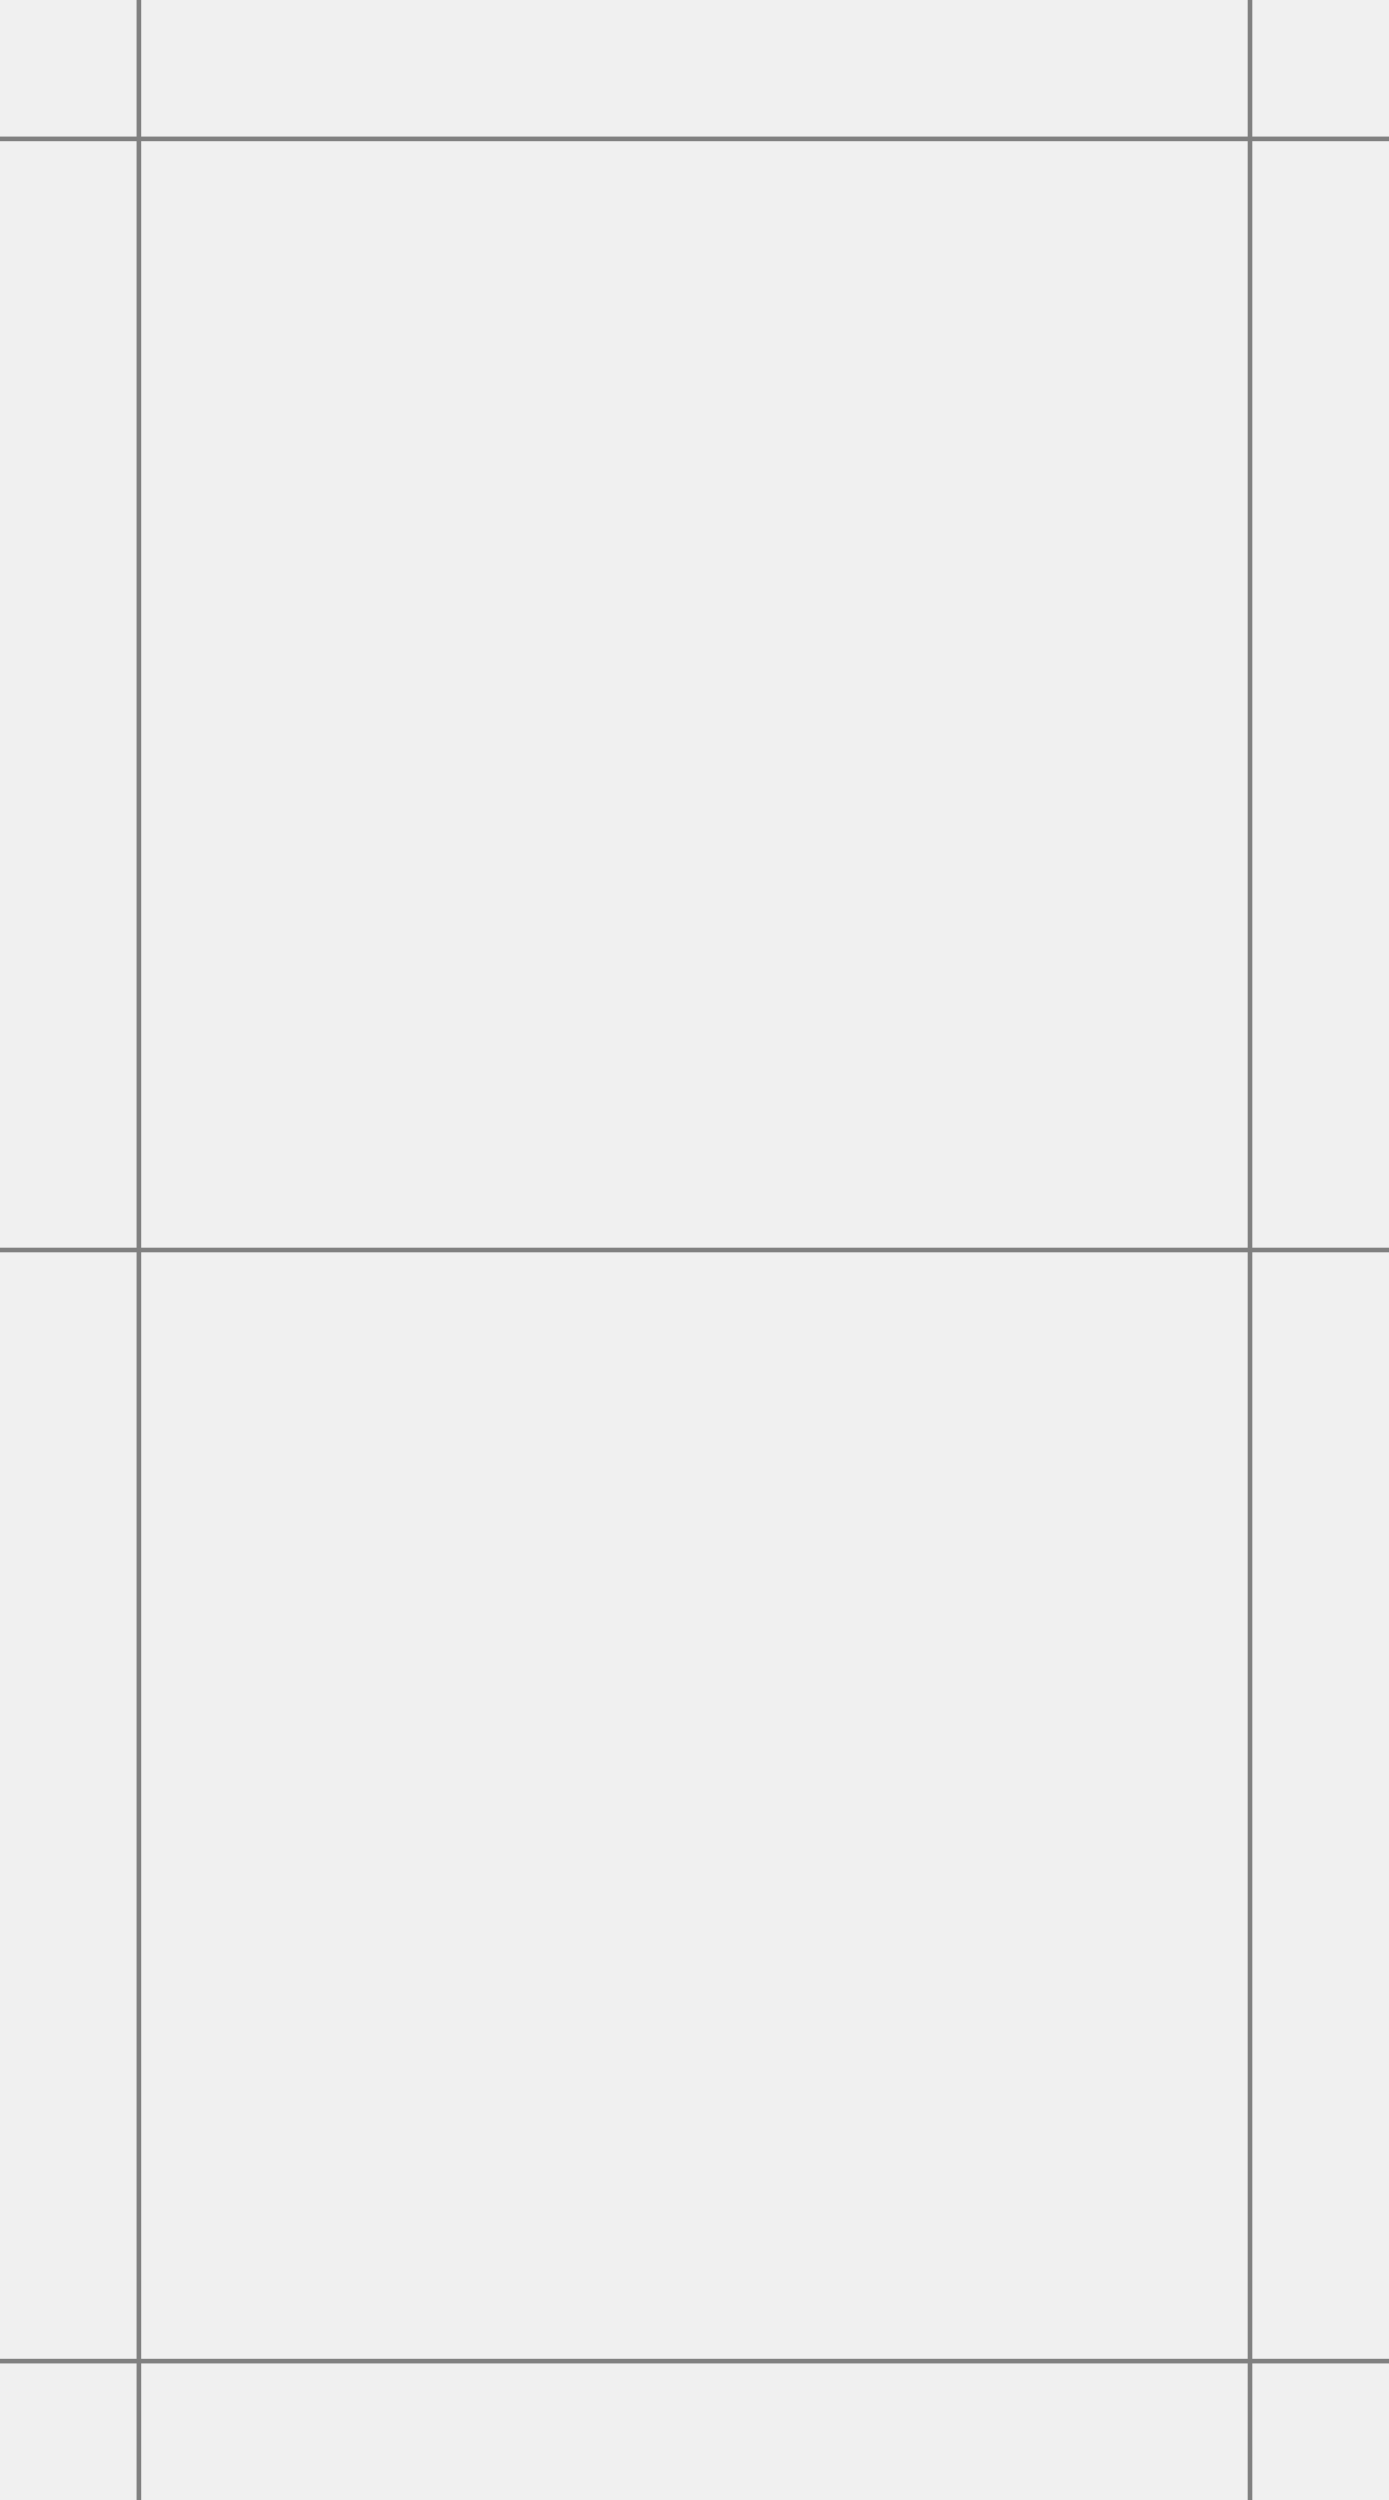
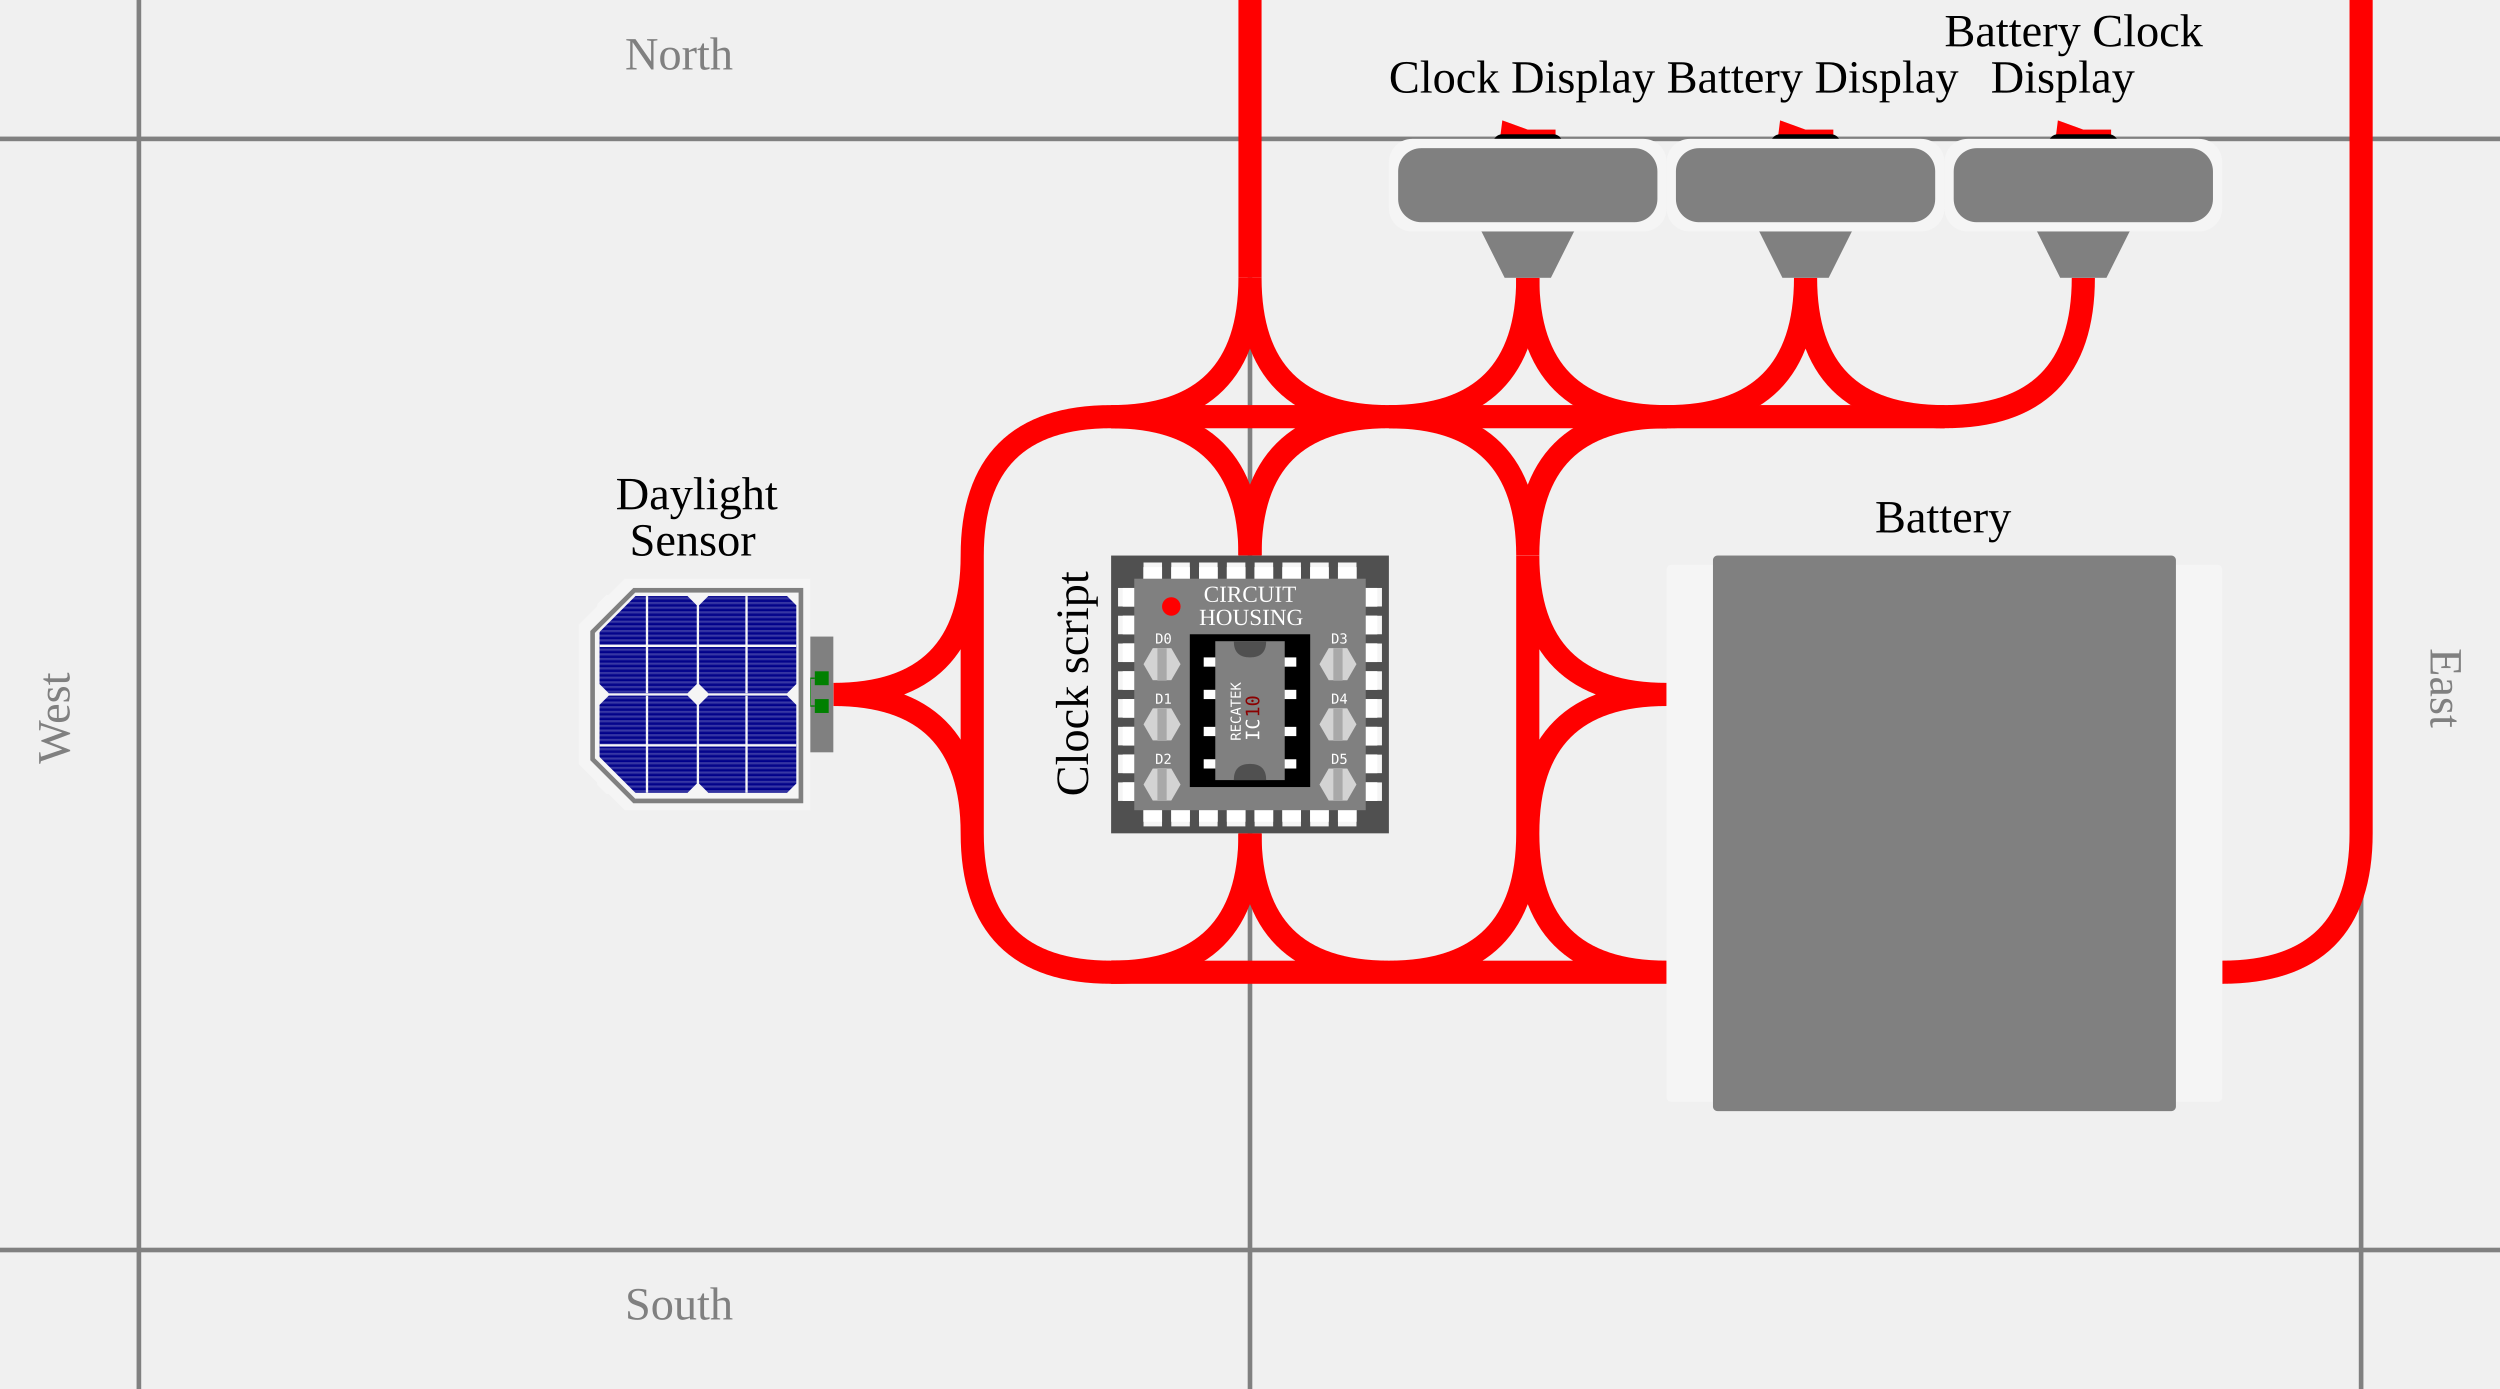
- <svg xmlns="http://www.w3.org/2000/svg" version="1.1" width="300" height="540">
+ <svg xmlns="http://www.w3.org/2000/svg" version="1.1" width="540" height="300">
+   <defs>
+     <g id="ICHousing">
+       <rect width="60" height="60" x="0" y="0" fill="#505050" />
+       <rect width="4" height="57" x="7" y="1.5" fill="whitesmoke" />
+       <rect width="4" height="57" x="13" y="1.5" fill="whitesmoke" />
+       <rect width="4" height="57" x="19" y="1.5" fill="whitesmoke" />
+       <rect width="4" height="57" x="25" y="1.5" fill="whitesmoke" />
+       <rect width="4" height="57" x="31" y="1.5" fill="whitesmoke" />
+       <rect width="4" height="57" x="37" y="1.5" fill="whitesmoke" />
+       <rect width="4" height="57" x="43" y="1.5" fill="whitesmoke" />
+       <rect width="4" height="57" x="49" y="1.5" fill="whitesmoke" />
+       <rect width="4" height="55" x="7" y="2.5" fill="white" />
+       <rect width="4" height="55" x="13" y="2.5" fill="white" />
+       <rect width="4" height="55" x="19" y="2.5" fill="white" />
+       <rect width="4" height="55" x="25" y="2.5" fill="white" />
+       <rect width="4" height="55" x="31" y="2.5" fill="white" />
+       <rect width="4" height="55" x="37" y="2.5" fill="white" />
+       <rect width="4" height="55" x="43" y="2.5" fill="white" />
+       <rect width="4" height="55" x="49" y="2.5" fill="white" />
+       <rect width="57" height="4" x="1.5" y="7" fill="whitesmoke" />
+       <rect width="57" height="4" x="1.5" y="13" fill="whitesmoke" />
+       <rect width="57" height="4" x="1.5" y="19" fill="whitesmoke" />
+       <rect width="57" height="4" x="1.5" y="25" fill="whitesmoke" />
+       <rect width="57" height="4" x="1.5" y="31" fill="whitesmoke" />
+       <rect width="57" height="4" x="1.5" y="37" fill="whitesmoke" />
+       <rect width="57" height="4" x="1.5" y="43" fill="whitesmoke" />
+       <rect width="57" height="4" x="1.5" y="49" fill="whitesmoke" />
+       <rect width="55" height="4" x="2.5" y="7" fill="white" />
+       <rect width="55" height="4" x="2.5" y="13" fill="white" />
+       <rect width="55" height="4" x="2.5" y="19" fill="white" />
+       <rect width="55" height="4" x="2.5" y="25" fill="white" />
+       <rect width="55" height="4" x="2.5" y="31" fill="white" />
+       <rect width="55" height="4" x="2.5" y="37" fill="white" />
+       <rect width="55" height="4" x="2.5" y="43" fill="white" />
+       <rect width="55" height="4" x="2.5" y="49" fill="white" />
+       <rect width="50" height="50" x="5" y="5" fill="grey" />
+       <circle cx="13" cy="11" r="2" fill="red" />
+       <text x="20" y="10" font-size="5" fill="white">CIRCUIT</text>
+       <text x="19" y="15" font-size="5" fill="white">HOUSING</text>
+       <path d="M 9 20 l 4 0 l 2 3.46 l -2 3.46 l -4 0 l -2 -3.46 l 2 -3.46" fill="lightgrey" />
+       <rect width="2" height="7" x="10" y="20" fill="darkgrey" />
+       <text x="9.5" y="19" font-size="3" fill="white" font-family="monospace">D0</text>
+       <path d="M 9 33 l 4 0 l 2 3.46 l -2 3.46 l -4 0 l -2 -3.46 l 2 -3.46" fill="lightgrey" />
+       <rect width="2" height="7" x="10" y="33" fill="darkgrey" />
+       <text x="9.5" y="32" font-size="3" fill="white" font-family="monospace">D1</text>
+       <path d="M 9 46 l 4 0 l 2 3.46 l -2 3.46 l -4 0 l -2 -3.46 l 2 -3.46" fill="lightgrey" />
+       <rect width="2" height="7" x="10" y="46" fill="darkgrey" />
+       <text x="9.5" y="45" font-size="3" fill="white" font-family="monospace">D2</text>
+       <path d="M 47 20 l 4 0 l 2 3.46 l -2 3.46 l -4 0 l -2 -3.46 l 2 -3.46" fill="lightgrey" />
+       <rect width="2" height="7" x="48" y="20" fill="darkgrey" />
+       <text x="47.5" y="19" font-size="3" fill="white" font-family="monospace">D3</text>
+       <path d="M 47 33 l 4 0 l 2 3.46 l -2 3.46 l -4 0 l -2 -3.46 l 2 -3.46" fill="lightgrey" />
+       <rect width="2" height="7" x="48" y="33" fill="darkgrey" />
+       <text x="47.5" y="32" font-size="3" fill="white" font-family="monospace">D4</text>
+       <path d="M 47 46 l 4 0 l 2 3.46 l -2 3.46 l -4 0 l -2 -3.46 l 2 -3.46" fill="lightgrey" />
+       <rect width="2" height="7" x="48" y="46" fill="darkgrey" />
+       <text x="47.5" y="45" font-size="3" fill="white" font-family="monospace">D5</text>
+       <rect width="26" height="33" x="17" y="17" fill="black" />
+       <rect width="20" height="2" x="20" y="22" fill="white" />
+       <rect width="20" height="2" x="20" y="29" fill="white" />
+       <rect width="20" height="2" x="20" y="37" fill="white" />
+       <rect width="20" height="2" x="20" y="44" fill="white" />
+       <rect width="15" height="30" x="22.5" y="18.5" fill="grey" />
+       <path d="M 26.5 18.5 q 0 3.5 3.5 3.5 q 3.5 0 3.5 -3.5" fill="#505050" />
+       <path d="M 26.5 48.5 q 0 -3.5 3.5 -3.5 q 3.5 0 3.5 3.5" fill="#505050" />
+       <text x="28" y="40" transform="rotate(-90 28,40)" font-size="3" fill="white" font-family="monospace">RECATEK</text>
+       <text x="32" y="40" transform="rotate(-90 32,40)" font-size="4" fill="white" font-family="monospace">IC</text>
+       <text x="32" y="35" transform="rotate(-90 32,35)" font-size="4" fill="darkred" font-family="monospace">10</text>
+     </g>
+     <g id="Battery">
+       <rect width="120" height="116" x="0" y="2" rx="1" ry="1" fill="whitesmoke" />
+       <rect width="100" height="120" x="10" y="0" rx="1" ry="1" fill="grey" />
+     </g>
+     <g id="DaylightSensor">
+       <defs>
+         <pattern id="FillLightSensor" x="0" y="0" width="0.048" height="1">
+           <rect x="0" y="0" width="1" height="21" fill="darkblue" />
+           <line x1="0.5" y1="0" x2="0.5" y2="21" stroke="whitesmoke" stroke-width="0.1" />
+         </pattern>
+         <g id="LightSensor">
+           <path d="M 2 0 h 17 l 2 2 v 17 l -2 2 h -17 l -2 -2 v -17 l 2 -2" fill="url(#FillLightSensor)" />
+           <line x1="10.75" y1="0" x2="10.75" y2="21" stroke="whitesmoke" stroke-width="0.5" />
+           <line x1="0" y1="10.75" x2="21" y2="10.75" stroke="whitesmoke" stroke-width="0.5" />
+         </g>
+       </defs>
+       <rect width="25" height="5" x="17.5" y="0" fill="grey" />
+       <rect width="3" height="3" x="25" y="1" fill="green" />
+       <rect width="3" height="3" x="31" y="1" fill="green" />
+       <rect width="3" height="3" x="28.5" y="7" fill="green" />
+       <path d="M 26.5 4 v 1 h 6 v -1 M 30 7 v -1" stroke-width="0.3" stroke="green" fill="transparent" />
+       <path d="M 5 5 h 50 v 40 l -10 10 h -30 l -10 -10 v -40" fill="whitesmoke" />
+       <use href="#LightSensor" transform="rotate(0 122,45)" x="8.75" y="8" />
+       <use href="#LightSensor" transform="rotate(0 122,45)" x="30.25" y="8" />
+       <use href="#LightSensor" transform="rotate(0 122,45)" x="8.75" y="29.5" />
+       <use href="#LightSensor" transform="rotate(0 122,45)" x="30.25" y="29.5" />
+       <path d="M 8.5 42.5 l 8.5 8.5 h -6.5 l -2 -2" fill="whitesmoke" />
+       <path d="M 51.5 42.5 l -8.5 8.5 h 6.5 l 2 -2" fill="whitesmoke" />
+       <path d="M 7 7 h 46 v 36 l -9 9 h -27.5 l -9 -9 v -36" fill="transparent" stroke="grey" stroke-width="1" />
+     </g>
+     <g id="SingleLedDisplay">
+       <path d="M 24.5 26 L 30 28 L 36 28 v 2 h -12" fill="red" />
+       <rect width="15" height="5" x="22.5" y="29" rx="2" ry="2" fill="black" />
+       <path d="M 10 30 L 25 60 L 35 60 L 50 30" fill="grey" />
+       <rect width="60" height="20" x="0" y="30" rx="5" ry="5" fill="whitesmoke" />
+       <rect width="56" height="16" x="2" y="32" rx="5" ry="5" fill="grey" />
+     </g>
+   </defs>
  <line x1="0" y1="30" x2="780" y2="30" stroke="grey" />
  <line x1="0" y1="270" x2="780" y2="270" stroke="grey" />
-   <line x1="0" y1="510" x2="780" y2="510" stroke="grey" />
  <line x1="30" y1="0" x2="30" y2="780" stroke="grey" />
  <line x1="270" y1="0" x2="270" y2="780" stroke="grey" />
+   <line x1="510" y1="0" x2="510" y2="780" stroke="grey" />
+   <g stroke="red" stroke-width="5" fill="transparent">
+     <path d="M 270 0 v 60 m 0 60 q 0 -30 -30 -30 q -30 0 -30 30 q 0 30 -30 30 q 30 0 30 30 q 0 30 30 30 q 30 0 30 -30 m -60 0 v -60" />
+     <path d="M 270 180 q 0 30 30 30 m -60 0 h 120 q -30 0 -30 -30 q 0 -30 30 -30 q -30 0 -30 -30 v 60 q 0 30 -30 30" />
+     <path d="M 270 120 q 0 -30 30 -30 q -30 0 -30 -30 q 0 30 -30 30 h 180" />
+     <path d="M 450 60 q 0 30 -30 30 q -30 0 -30 -30 q 0 30 -30 30 q -30 0 -30 -30" />
+     <path d="M 330 60 q 0 30 -30 30 q 30 0 30 30 q 0 -30 30 -30" />
+     <path d="M 510 0 v 180 q 0 30 -30 30" />
+   </g>
+   <use href="#DaylightSensor" transform="rotate(90 150,150)" x="120" y="120" />
+   <use href="#Battery" transform="rotate(0 420,180)" x="360" y="120" />
+   <use href="#ICHousing" transform="rotate(0 270,150)" x="240" y="120" />
+   <use href="#SingleLedDisplay" transform="rotate(0 330,30)" x="300" y="0" />
+   <use href="#SingleLedDisplay" transform="rotate(0 390,30)" x="360" y="0" />
+   <use href="#SingleLedDisplay" transform="rotate(0 450,30)" x="420" y="0" />
+   <g font-size="10">
+     <text x="248" y="115" transform="rotate(-90 270,150)">Clock script</text>
+     <text x="133" y="110" transform="rotate(0 150,150)">Daylight</text>
+     <text x="136" y="120" transform="rotate(0 150,150)">Sensor</text>
+     <text x="405" y="115" transform="rotate(0 420,180)">Battery</text>
+     <text x="300" y="20" transform="rotate(0 330,30)">Clock Display</text>
+     <text x="360" y="20" transform="rotate(0 390,30)">Battery Display</text>
+     <text x="420" y="10" transform="rotate(0 450,30)">Battery Clock</text>
+     <text x="430" y="20" transform="rotate(0 450,30)">Display</text>
+     <g fill="grey">
+       <text x="135" y="15">North</text>
+       <text x="135" y="285">South</text>
+       <text x="500" y="135" transform="rotate(90 510,150)">East</text>
+       <text x="15" y="135" transform="rotate(-90 30,150)">West</text>
+     </g>
+   </g>
</svg>
